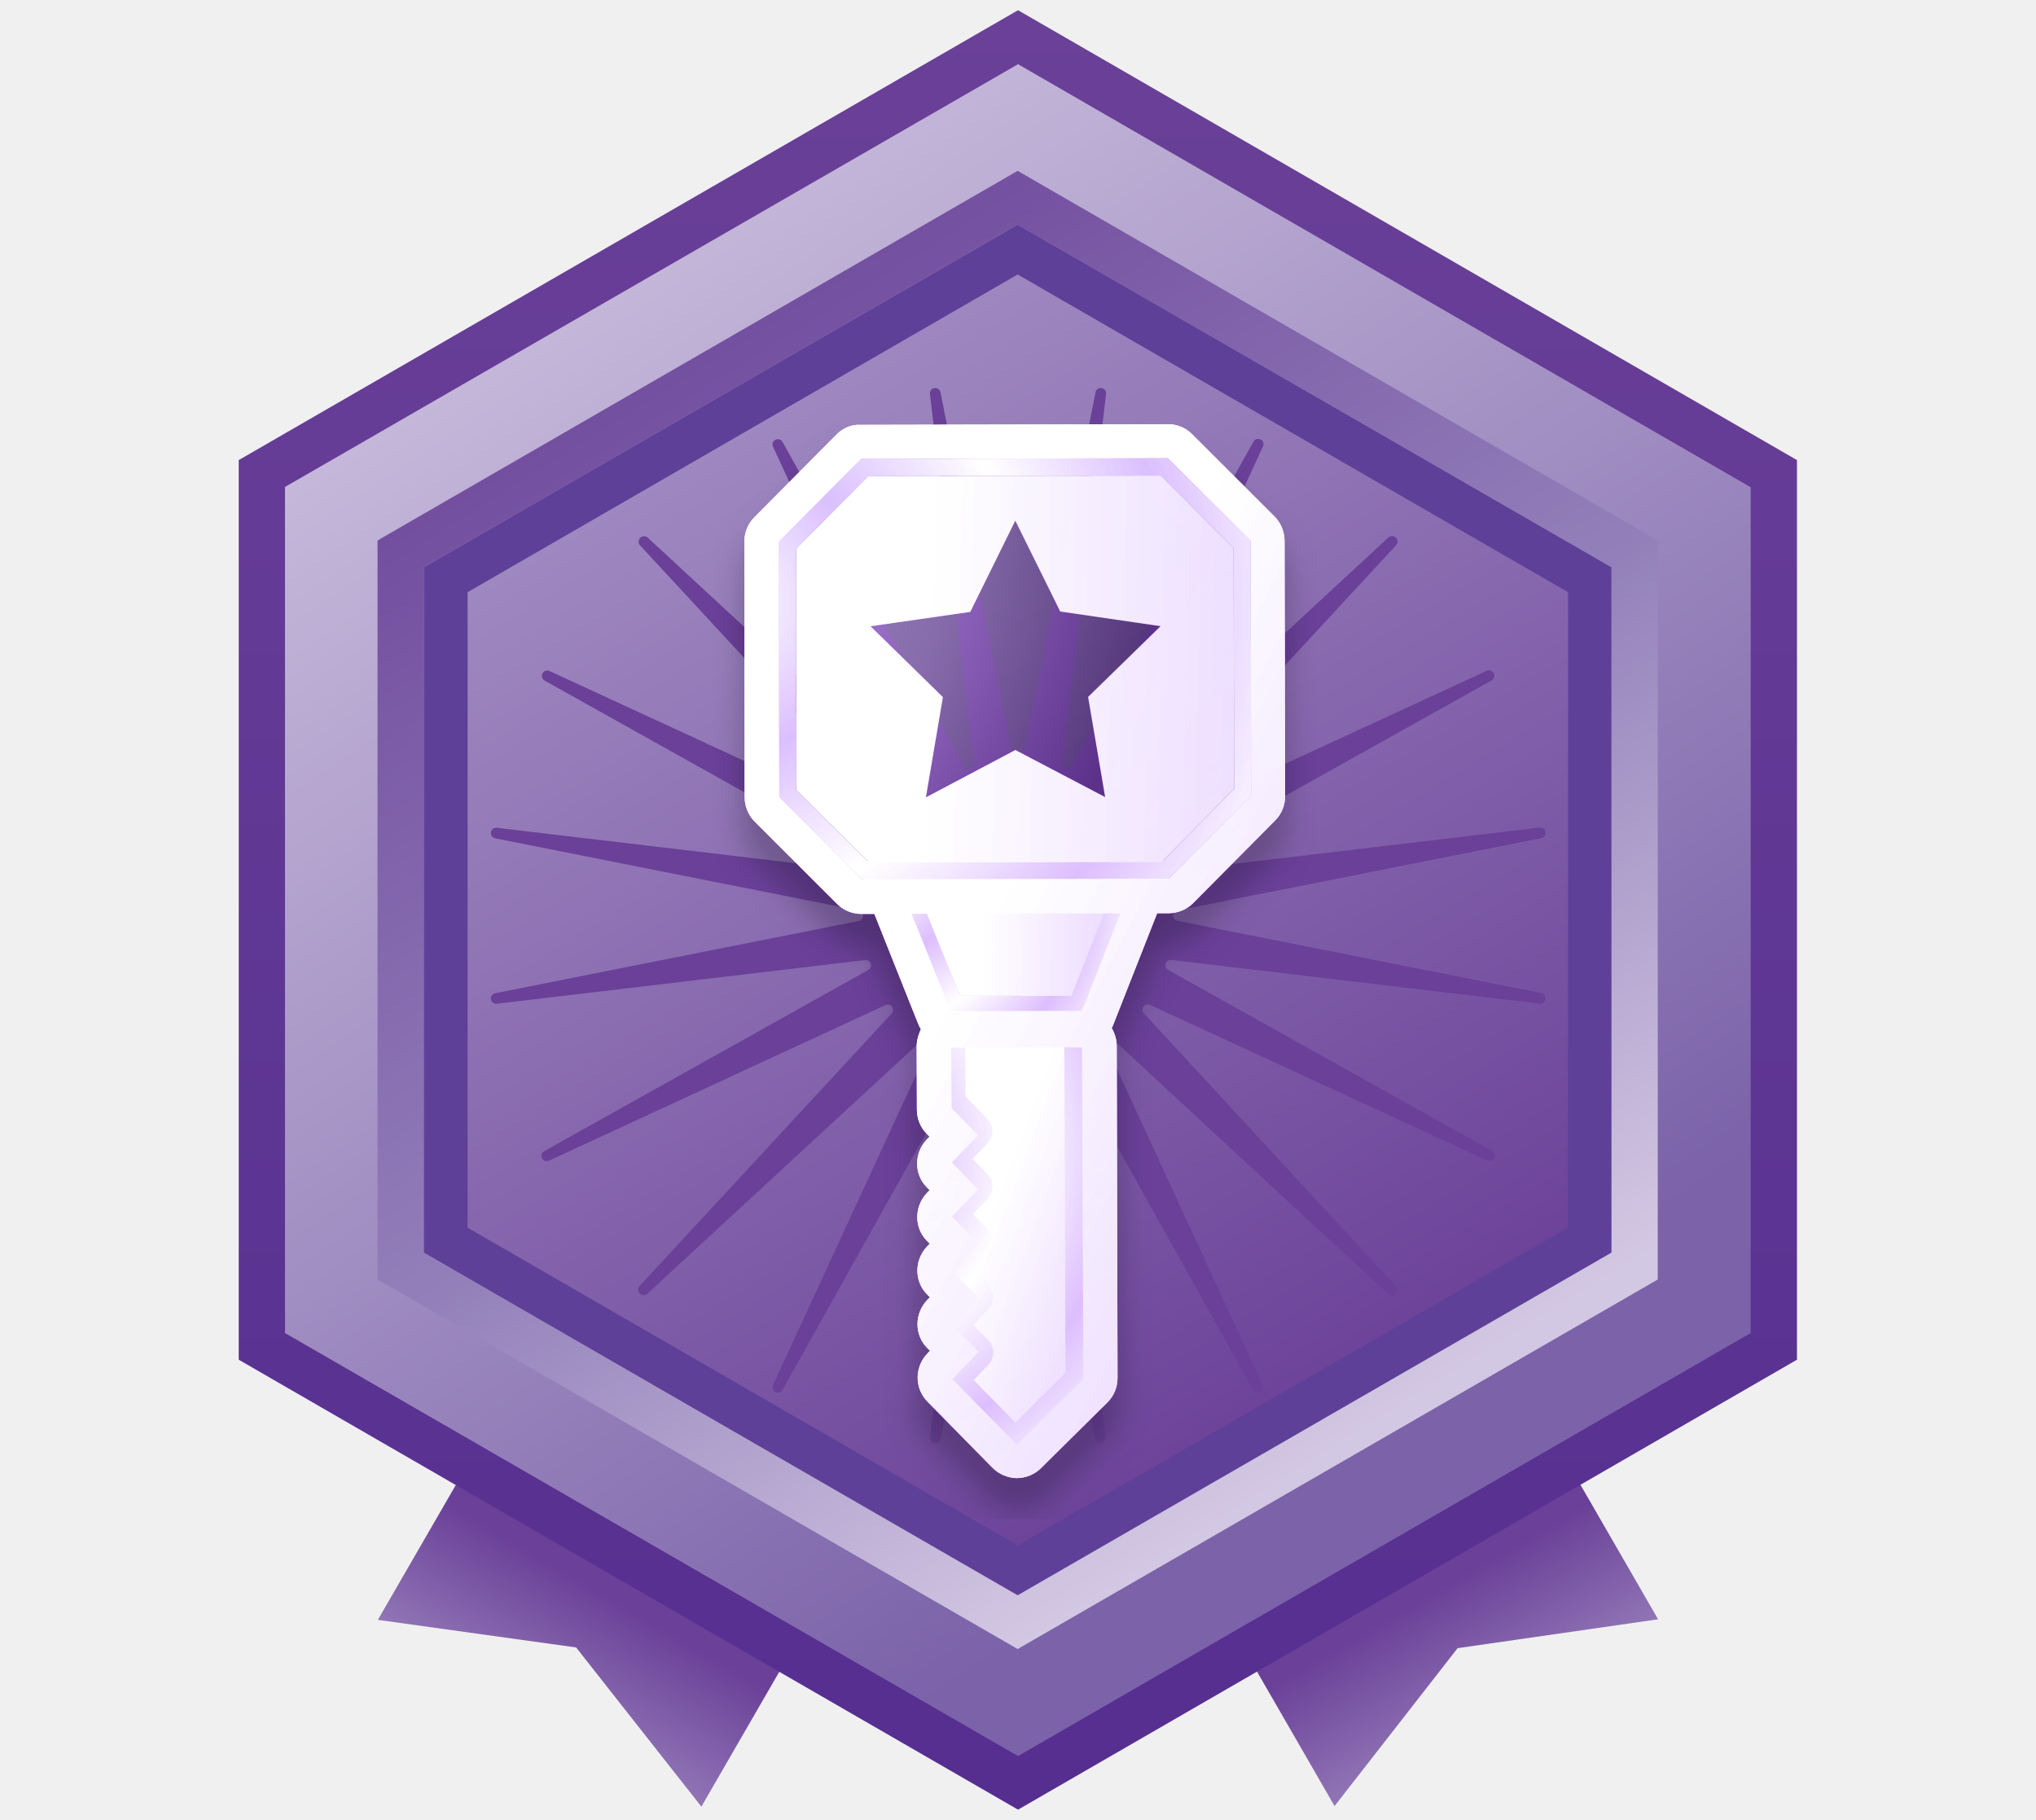
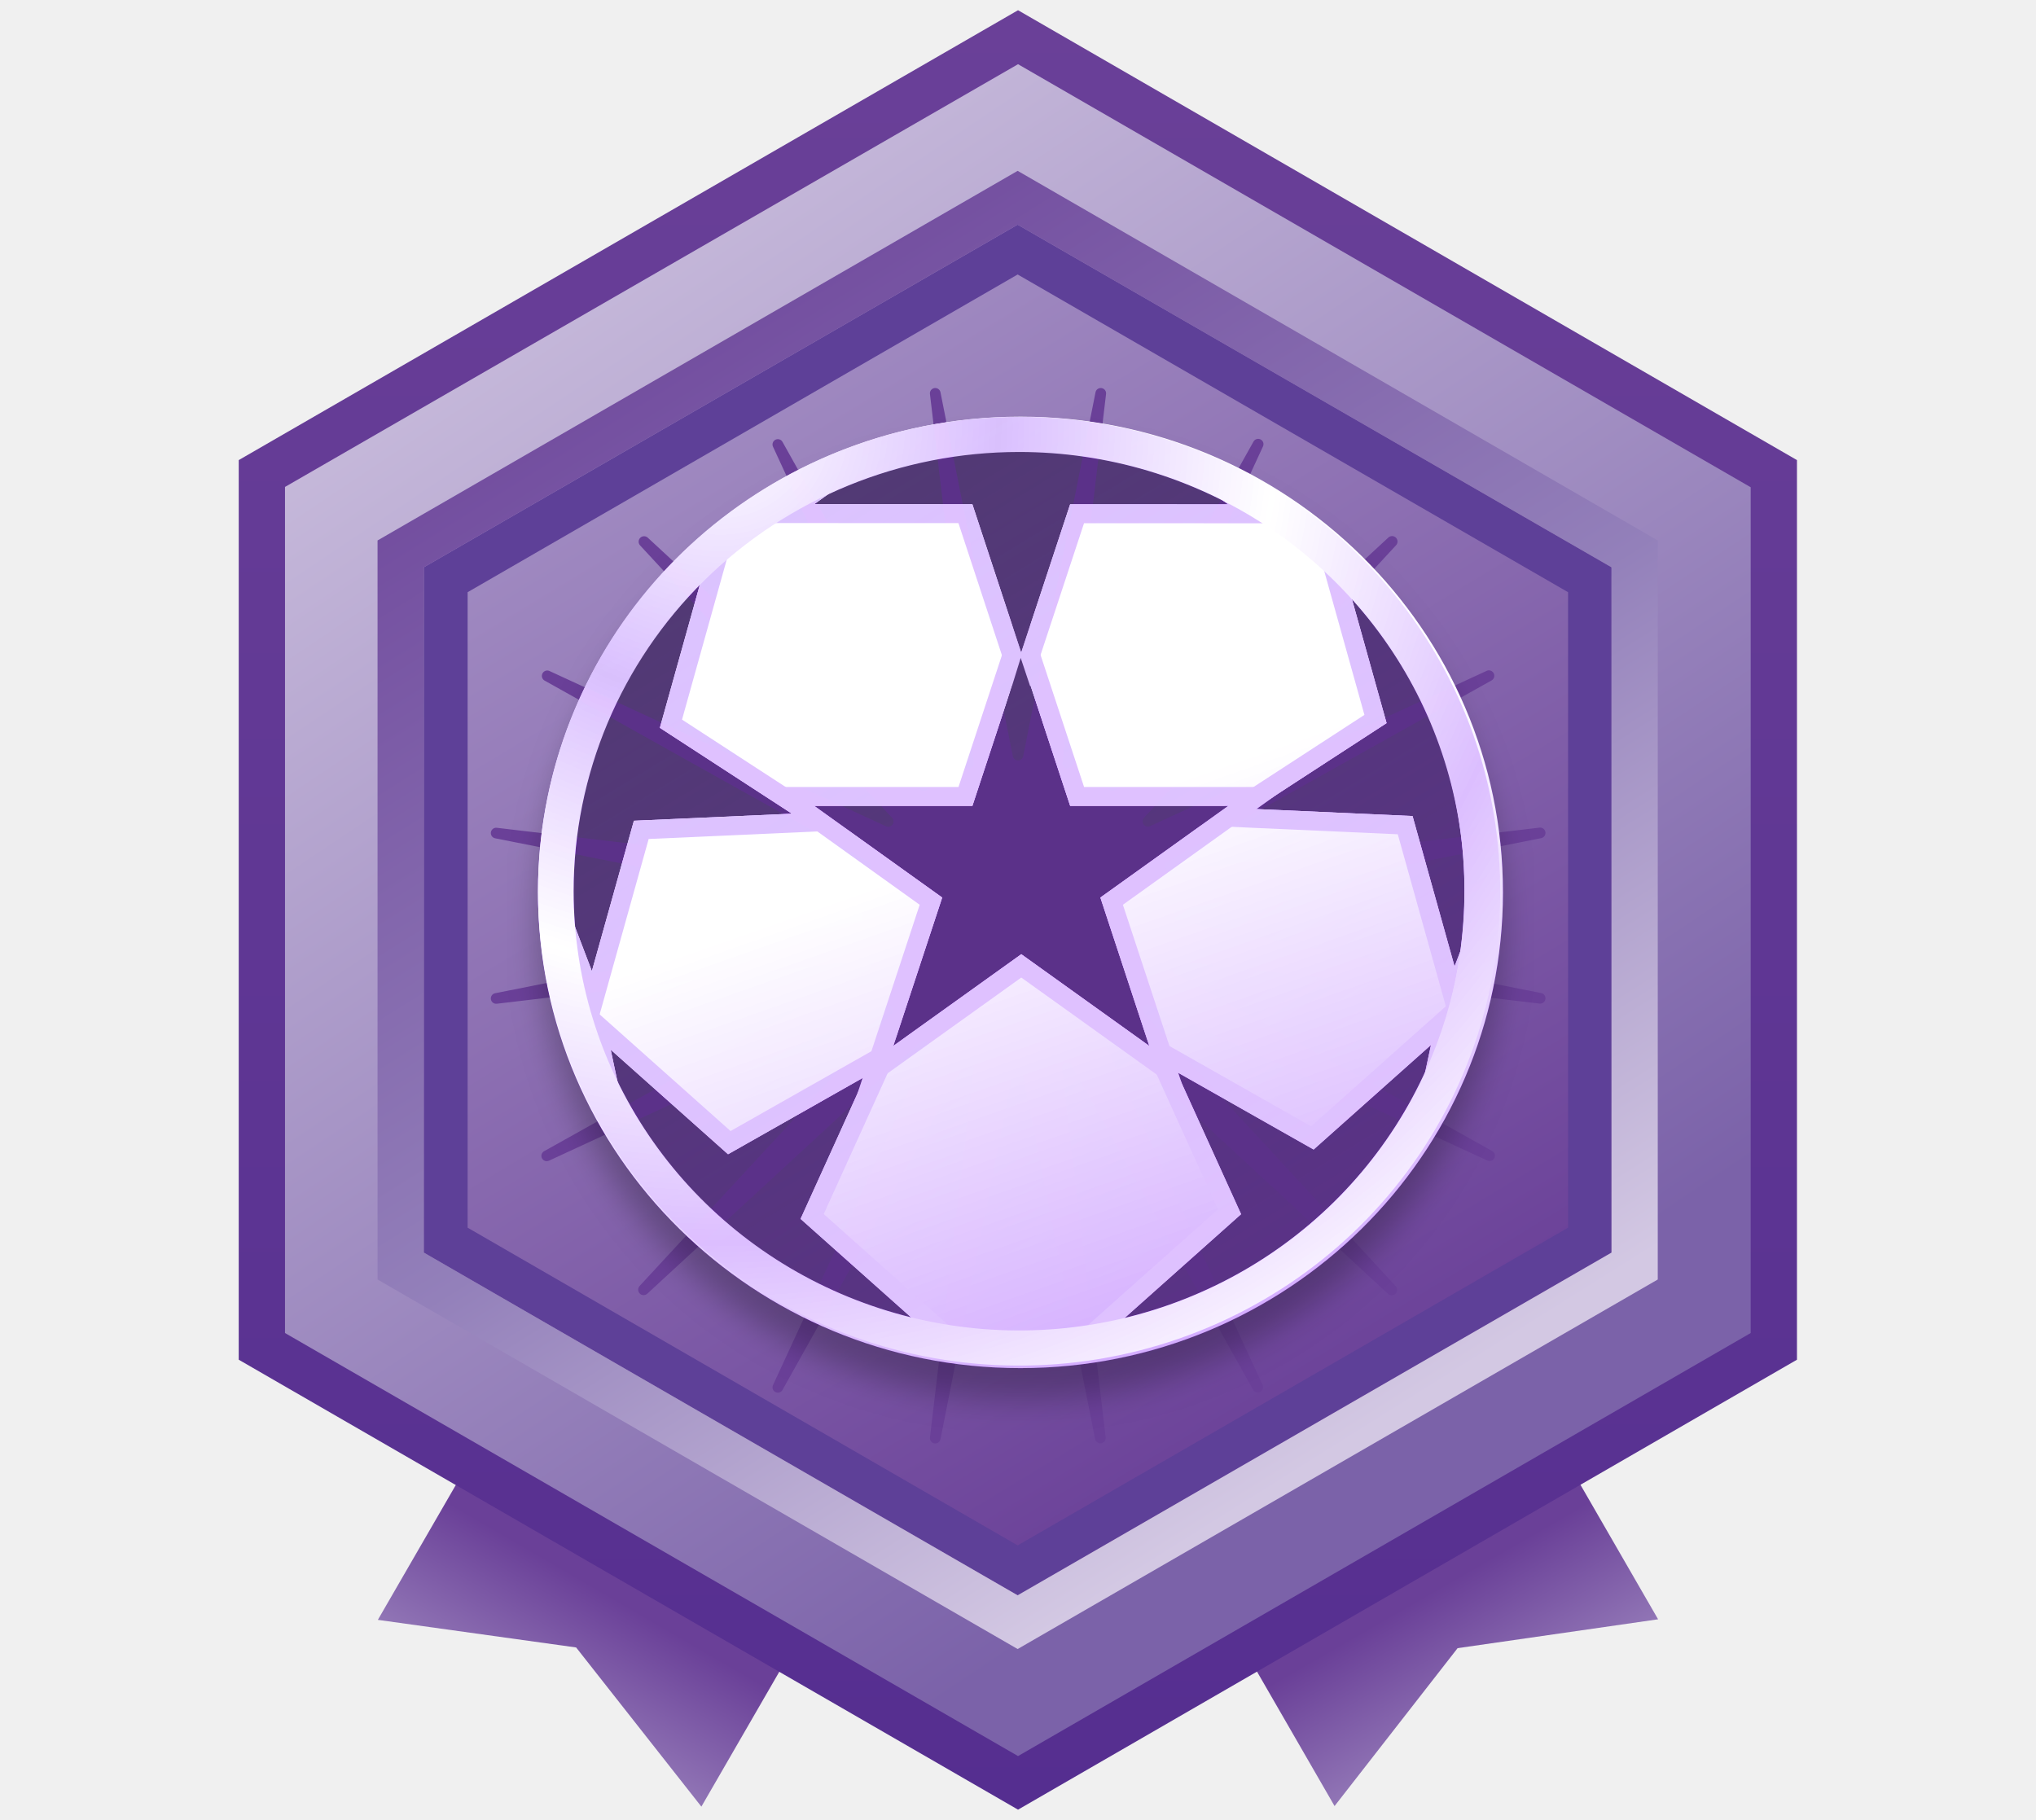
<svg xmlns="http://www.w3.org/2000/svg" width="264" height="236" viewBox="0 0 264 236" fill="none">
  <g clip-path="url(#clip0)">
    <path d="M59.225 192.362L48.995 210.062L74.705 213.642L90.945 234.282L101.175 216.572L59.225 192.362Z" fill="url(#paint0_linear)" />
    <path d="M162.833 216.498L173.047 234.208L189.002 213.732L214.997 209.988L204.775 192.274L162.833 216.498Z" fill="url(#paint1_linear)" />
    <path d="M45.785 68.225V167.785L132.005 217.555L218.215 167.785V68.225L132.005 18.445L45.785 68.225Z" fill="url(#paint2_linear)" />
-     <path d="M132.675 98.065L142.045 50.905C142.073 50.723 142.172 50.56 142.32 50.451C142.468 50.343 142.653 50.297 142.835 50.325C143.017 50.353 143.18 50.452 143.289 50.6C143.397 50.748 143.443 50.933 143.415 51.115L137.745 98.865C137.73 99.023 137.77 99.182 137.858 99.315C137.945 99.448 138.075 99.547 138.227 99.596C138.378 99.644 138.542 99.64 138.69 99.584C138.839 99.528 138.964 99.422 139.045 99.285L162.525 57.285C162.566 57.204 162.623 57.132 162.692 57.074C162.761 57.015 162.841 56.97 162.928 56.942C163.014 56.915 163.105 56.904 163.196 56.911C163.286 56.919 163.374 56.944 163.455 56.985C163.536 57.026 163.608 57.083 163.666 57.152C163.725 57.221 163.77 57.301 163.798 57.388C163.825 57.474 163.836 57.565 163.829 57.656C163.821 57.746 163.796 57.834 163.755 57.915L143.615 101.575C143.543 101.721 143.525 101.888 143.564 102.046C143.602 102.204 143.696 102.343 143.828 102.439C143.959 102.534 144.121 102.581 144.283 102.569C144.445 102.557 144.598 102.489 144.715 102.375L180.005 69.725C180.138 69.592 180.317 69.518 180.505 69.518C180.692 69.518 180.872 69.592 181.005 69.725C181.138 69.858 181.212 70.037 181.212 70.225C181.212 70.413 181.138 70.592 181.005 70.725L148.355 106.025C148.241 106.142 148.173 106.295 148.161 106.457C148.149 106.619 148.195 106.781 148.291 106.912C148.387 107.044 148.526 107.137 148.684 107.176C148.842 107.215 149.009 107.197 149.155 107.125L192.815 86.975C192.976 86.915 193.153 86.917 193.313 86.979C193.474 87.042 193.605 87.161 193.683 87.314C193.761 87.467 193.779 87.644 193.736 87.81C193.692 87.976 193.588 88.12 193.445 88.215L151.445 111.695C151.303 111.772 151.193 111.896 151.134 112.046C151.074 112.196 151.069 112.361 151.119 112.515C151.169 112.668 151.271 112.799 151.407 112.884C151.543 112.97 151.705 113.006 151.865 112.985L199.635 107.325C199.81 107.307 199.985 107.357 200.125 107.464C200.265 107.571 200.358 107.727 200.387 107.901C200.415 108.075 200.375 108.253 200.276 108.399C200.178 108.544 200.027 108.647 199.855 108.685L152.695 118.055C152.535 118.083 152.389 118.166 152.284 118.29C152.179 118.415 152.122 118.572 152.122 118.735C152.122 118.898 152.179 119.055 152.284 119.18C152.389 119.304 152.535 119.387 152.695 119.415L199.855 128.785C200.027 128.823 200.178 128.926 200.276 129.071C200.375 129.217 200.415 129.395 200.387 129.569C200.358 129.743 200.265 129.899 200.125 130.006C199.985 130.113 199.81 130.163 199.635 130.145L151.885 124.485C151.725 124.464 151.563 124.5 151.427 124.586C151.291 124.671 151.189 124.802 151.139 124.956C151.089 125.109 151.094 125.274 151.154 125.424C151.213 125.574 151.323 125.698 151.465 125.775L193.465 149.255C193.628 149.339 193.751 149.483 193.808 149.658C193.864 149.832 193.848 150.022 193.765 150.185C193.681 150.348 193.536 150.471 193.362 150.528C193.188 150.584 192.998 150.569 192.835 150.485L149.135 130.325C148.989 130.253 148.822 130.235 148.664 130.274C148.506 130.313 148.367 130.406 148.271 130.538C148.175 130.669 148.129 130.831 148.141 130.993C148.153 131.155 148.221 131.308 148.335 131.425L180.955 166.765C181.088 166.898 181.162 167.077 181.162 167.265C181.162 167.453 181.088 167.632 180.955 167.765C180.822 167.898 180.642 167.972 180.455 167.972C180.267 167.972 180.088 167.898 179.955 167.765L144.665 135.115C144.548 135.001 144.395 134.933 144.233 134.921C144.071 134.909 143.909 134.956 143.778 135.051C143.646 135.147 143.552 135.286 143.514 135.444C143.475 135.602 143.493 135.769 143.565 135.915L163.705 179.575C163.788 179.738 163.804 179.928 163.748 180.102C163.691 180.277 163.568 180.421 163.405 180.505C163.242 180.589 163.052 180.604 162.878 180.548C162.703 180.491 162.558 180.368 162.475 180.205L138.995 138.205C138.914 138.068 138.789 137.963 138.64 137.906C138.492 137.85 138.328 137.846 138.177 137.894C138.025 137.943 137.895 138.042 137.808 138.175C137.72 138.308 137.68 138.467 137.695 138.625L143.365 186.365C143.379 186.455 143.376 186.547 143.355 186.636C143.334 186.724 143.295 186.808 143.242 186.882C143.189 186.955 143.121 187.018 143.044 187.066C142.966 187.114 142.88 187.146 142.79 187.16C142.7 187.174 142.608 187.171 142.519 187.15C142.431 187.129 142.347 187.091 142.273 187.037C142.2 186.984 142.137 186.916 142.089 186.839C142.041 186.761 142.009 186.675 141.995 186.585L132.625 139.425C132.592 139.27 132.507 139.132 132.384 139.032C132.261 138.932 132.108 138.878 131.95 138.878C131.792 138.878 131.638 138.932 131.516 139.032C131.393 139.132 131.308 139.27 131.275 139.425L121.955 186.605C121.926 186.787 121.826 186.949 121.677 187.057C121.527 187.165 121.342 187.209 121.16 187.18C120.978 187.151 120.816 187.051 120.708 186.902C120.6 186.753 120.556 186.567 120.585 186.385L126.255 138.645C126.27 138.487 126.23 138.328 126.142 138.195C126.055 138.062 125.924 137.963 125.773 137.914C125.622 137.866 125.458 137.87 125.31 137.926C125.161 137.983 125.036 138.088 124.955 138.225L101.475 180.225C101.391 180.388 101.246 180.511 101.072 180.568C100.898 180.624 100.708 180.609 100.545 180.525C100.382 180.441 100.259 180.297 100.202 180.122C100.146 179.948 100.161 179.758 100.245 179.595L120.385 135.935C120.457 135.789 120.475 135.622 120.436 135.464C120.397 135.306 120.304 135.167 120.172 135.071C120.041 134.976 119.879 134.929 119.717 134.941C119.555 134.953 119.402 135.021 119.285 135.135L83.955 167.745C83.822 167.878 83.642 167.952 83.455 167.952C83.267 167.952 83.088 167.878 82.955 167.745C82.822 167.612 82.748 167.433 82.748 167.245C82.748 167.057 82.822 166.878 82.955 166.745L115.605 131.445C115.718 131.328 115.787 131.175 115.799 131.013C115.81 130.851 115.764 130.689 115.669 130.558C115.573 130.426 115.434 130.333 115.276 130.294C115.118 130.255 114.951 130.273 114.805 130.345L71.205 150.505C71.042 150.589 70.852 150.604 70.678 150.548C70.503 150.491 70.359 150.368 70.275 150.205C70.191 150.042 70.176 149.852 70.232 149.678C70.289 149.503 70.412 149.359 70.575 149.275L112.575 125.795C112.716 125.718 112.826 125.594 112.886 125.444C112.945 125.294 112.951 125.129 112.901 124.976C112.851 124.822 112.749 124.691 112.613 124.606C112.477 124.52 112.315 124.484 112.155 124.505L64.405 130.165C64.23 130.183 64.054 130.133 63.915 130.026C63.775 129.919 63.681 129.763 63.653 129.589C63.625 129.415 63.664 129.237 63.763 129.091C63.862 128.946 64.013 128.843 64.185 128.805L111.345 119.435C111.505 119.407 111.651 119.324 111.756 119.2C111.86 119.075 111.918 118.918 111.918 118.755C111.918 118.592 111.86 118.435 111.756 118.31C111.651 118.186 111.505 118.103 111.345 118.075L64.185 108.705C64.013 108.667 63.862 108.564 63.763 108.419C63.664 108.273 63.625 108.095 63.653 107.921C63.681 107.747 63.775 107.591 63.915 107.484C64.054 107.377 64.23 107.327 64.405 107.345L112.155 113.005C112.315 113.026 112.477 112.99 112.613 112.904C112.749 112.819 112.851 112.688 112.901 112.535C112.951 112.381 112.945 112.216 112.886 112.066C112.826 111.916 112.716 111.792 112.575 111.715L70.575 88.235C70.432 88.14 70.328 87.996 70.284 87.83C70.24 87.664 70.259 87.487 70.337 87.334C70.415 87.181 70.546 87.062 70.706 86.999C70.866 86.937 71.044 86.935 71.205 86.995L114.865 107.145C115.011 107.217 115.178 107.235 115.336 107.196C115.494 107.157 115.633 107.064 115.729 106.932C115.824 106.801 115.87 106.639 115.859 106.477C115.847 106.315 115.778 106.162 115.665 106.045L83.015 70.745C82.882 70.612 82.808 70.433 82.808 70.245C82.808 70.058 82.882 69.878 83.015 69.745C83.147 69.612 83.327 69.538 83.515 69.538C83.703 69.538 83.882 69.612 84.015 69.745L119.305 102.395C119.422 102.509 119.575 102.577 119.737 102.589C119.899 102.601 120.061 102.554 120.192 102.459C120.324 102.363 120.417 102.224 120.456 102.066C120.495 101.908 120.477 101.741 120.405 101.595L100.245 57.955C100.161 57.792 100.146 57.602 100.202 57.428C100.259 57.254 100.382 57.109 100.545 57.025C100.708 56.941 100.898 56.926 101.072 56.982C101.246 57.039 101.391 57.162 101.475 57.325L124.955 99.325C125.036 99.462 125.161 99.567 125.31 99.624C125.458 99.68 125.622 99.684 125.773 99.636C125.924 99.587 126.055 99.488 126.142 99.355C126.23 99.222 126.27 99.063 126.255 98.905L120.585 51.115C120.571 51.025 120.575 50.933 120.597 50.845C120.619 50.757 120.657 50.673 120.711 50.6C120.765 50.526 120.833 50.465 120.911 50.417C120.989 50.37 121.075 50.339 121.165 50.325C121.255 50.311 121.347 50.315 121.435 50.337C121.523 50.359 121.607 50.398 121.68 50.451C121.753 50.505 121.815 50.573 121.863 50.651C121.91 50.729 121.941 50.815 121.955 50.905L131.325 98.065C131.358 98.22 131.443 98.359 131.566 98.458C131.688 98.558 131.842 98.612 132 98.612C132.158 98.612 132.311 98.558 132.434 98.458C132.557 98.359 132.642 98.22 132.675 98.065Z" fill="#6A4098" />
+     <path d="M132.675 98.065L142.045 50.905C142.073 50.723 142.172 50.56 142.32 50.451C142.468 50.343 142.653 50.297 142.835 50.325C143.017 50.353 143.18 50.452 143.289 50.6C143.397 50.748 143.443 50.933 143.415 51.115L137.745 98.865C137.73 99.023 137.77 99.182 137.858 99.315C137.945 99.448 138.075 99.546 138.227 99.595C138.378 99.644 138.542 99.64 138.69 99.584C138.839 99.527 138.964 99.422 139.045 99.285L162.525 57.285C162.566 57.204 162.623 57.132 162.692 57.074C162.761 57.015 162.841 56.97 162.928 56.942C163.014 56.914 163.105 56.904 163.196 56.911C163.286 56.919 163.374 56.944 163.455 56.985C163.536 57.026 163.608 57.083 163.666 57.152C163.725 57.221 163.77 57.301 163.798 57.388C163.825 57.474 163.836 57.565 163.829 57.656C163.821 57.746 163.796 57.834 163.755 57.915L143.615 101.575C143.543 101.721 143.525 101.888 143.564 102.046C143.602 102.204 143.696 102.343 143.828 102.439C143.959 102.534 144.121 102.58 144.283 102.569C144.445 102.557 144.598 102.488 144.715 102.375L180.005 69.725C180.138 69.592 180.317 69.518 180.505 69.518C180.692 69.518 180.872 69.592 181.005 69.725C181.138 69.858 181.212 70.037 181.212 70.225C181.212 70.412 181.138 70.592 181.005 70.725L148.355 106.025C148.241 106.142 148.173 106.295 148.161 106.457C148.149 106.619 148.195 106.781 148.291 106.912C148.387 107.044 148.526 107.137 148.684 107.176C148.842 107.215 149.009 107.197 149.155 107.125L192.815 86.975C192.976 86.915 193.153 86.916 193.313 86.979C193.474 87.042 193.605 87.161 193.683 87.314C193.761 87.467 193.779 87.644 193.736 87.81C193.692 87.976 193.588 88.12 193.445 88.215L151.445 111.695C151.303 111.772 151.193 111.896 151.134 112.046C151.074 112.195 151.069 112.361 151.119 112.514C151.169 112.668 151.271 112.798 151.407 112.884C151.543 112.97 151.705 113.006 151.865 112.985L199.635 107.325C199.81 107.307 199.985 107.357 200.125 107.464C200.265 107.571 200.358 107.727 200.387 107.901C200.415 108.075 200.375 108.253 200.276 108.399C200.178 108.544 200.027 108.647 199.855 108.685L152.695 118.055C152.535 118.083 152.389 118.166 152.284 118.29C152.179 118.415 152.122 118.572 152.122 118.735C152.122 118.898 152.179 119.055 152.284 119.179C152.389 119.304 152.535 119.387 152.695 119.415L199.855 128.785C200.027 128.823 200.178 128.925 200.276 129.071C200.375 129.217 200.415 129.395 200.387 129.569C200.358 129.743 200.265 129.899 200.125 130.006C199.985 130.113 199.81 130.163 199.635 130.145L151.885 124.485C151.725 124.464 151.563 124.499 151.427 124.585C151.291 124.671 151.189 124.802 151.139 124.955C151.089 125.109 151.094 125.274 151.154 125.424C151.213 125.574 151.323 125.698 151.465 125.775L193.465 149.255C193.628 149.338 193.751 149.483 193.808 149.658C193.864 149.832 193.848 150.022 193.765 150.185C193.681 150.348 193.536 150.471 193.362 150.528C193.188 150.584 192.998 150.568 192.835 150.485L149.135 130.325C148.989 130.253 148.822 130.235 148.664 130.274C148.506 130.312 148.367 130.406 148.271 130.538C148.175 130.669 148.129 130.831 148.141 130.993C148.153 131.155 148.221 131.308 148.335 131.425L180.955 166.765C181.088 166.898 181.162 167.077 181.162 167.265C181.162 167.452 181.088 167.632 180.955 167.765C180.822 167.898 180.642 167.972 180.455 167.972C180.267 167.972 180.088 167.898 179.955 167.765L144.665 135.115C144.548 135.001 144.395 134.933 144.233 134.921C144.071 134.909 143.909 134.955 143.778 135.051C143.646 135.147 143.552 135.286 143.514 135.444C143.475 135.602 143.493 135.769 143.565 135.915L163.705 179.575C163.788 179.738 163.804 179.928 163.748 180.102C163.691 180.276 163.568 180.421 163.405 180.505C163.242 180.588 163.052 180.604 162.878 180.548C162.703 180.491 162.558 180.368 162.475 180.205L138.995 138.205C138.914 138.068 138.789 137.962 138.64 137.906C138.492 137.85 138.328 137.845 138.177 137.894C138.025 137.943 137.895 138.042 137.808 138.175C137.72 138.308 137.68 138.467 137.695 138.625L143.365 186.365C143.379 186.455 143.376 186.547 143.355 186.635C143.334 186.724 143.295 186.808 143.242 186.881C143.189 186.955 143.121 187.018 143.044 187.066C142.966 187.113 142.88 187.145 142.79 187.16C142.7 187.174 142.608 187.171 142.519 187.15C142.431 187.129 142.347 187.09 142.273 187.037C142.2 186.984 142.137 186.916 142.089 186.839C142.041 186.761 142.009 186.675 141.995 186.585L132.625 139.425C132.592 139.27 132.507 139.131 132.384 139.032C132.261 138.932 132.108 138.878 131.95 138.878C131.792 138.878 131.638 138.932 131.516 139.032C131.393 139.131 131.308 139.27 131.275 139.425L121.955 186.605C121.926 186.787 121.826 186.949 121.677 187.057C121.527 187.165 121.342 187.209 121.16 187.18C120.978 187.151 120.816 187.051 120.708 186.901C120.6 186.752 120.556 186.567 120.585 186.385L126.255 138.645C126.27 138.487 126.23 138.328 126.142 138.195C126.055 138.062 125.924 137.963 125.773 137.914C125.622 137.865 125.458 137.87 125.31 137.926C125.161 137.982 125.036 138.088 124.955 138.225L101.475 180.225C101.391 180.388 101.246 180.511 101.072 180.568C100.898 180.624 100.708 180.608 100.545 180.525C100.382 180.441 100.259 180.296 100.202 180.122C100.146 179.948 100.161 179.758 100.245 179.595L120.385 135.935C120.457 135.789 120.475 135.622 120.436 135.464C120.397 135.306 120.304 135.167 120.172 135.071C120.041 134.975 119.879 134.929 119.717 134.941C119.555 134.953 119.402 135.021 119.285 135.135L83.955 167.745C83.822 167.878 83.642 167.952 83.455 167.952C83.267 167.952 83.088 167.878 82.955 167.745C82.822 167.612 82.748 167.432 82.748 167.245C82.748 167.057 82.822 166.878 82.955 166.745L115.605 131.445C115.718 131.328 115.787 131.175 115.799 131.013C115.81 130.851 115.764 130.689 115.669 130.558C115.573 130.426 115.434 130.332 115.276 130.294C115.118 130.255 114.951 130.273 114.805 130.345L71.205 150.505C71.042 150.588 70.852 150.604 70.678 150.548C70.503 150.491 70.359 150.368 70.275 150.205C70.191 150.042 70.176 149.852 70.232 149.678C70.289 149.503 70.412 149.358 70.575 149.275L112.575 125.795C112.716 125.718 112.826 125.594 112.886 125.444C112.945 125.294 112.951 125.129 112.901 124.975C112.851 124.822 112.749 124.691 112.613 124.605C112.477 124.519 112.315 124.484 112.155 124.505L64.405 130.165C64.23 130.183 64.054 130.133 63.915 130.026C63.775 129.919 63.681 129.763 63.653 129.589C63.625 129.415 63.664 129.237 63.763 129.091C63.862 128.945 64.013 128.843 64.185 128.805L111.345 119.435C111.505 119.407 111.651 119.324 111.756 119.2C111.86 119.075 111.918 118.918 111.918 118.755C111.918 118.592 111.86 118.435 111.756 118.31C111.651 118.186 111.505 118.103 111.345 118.075L64.185 108.705C64.013 108.667 63.862 108.564 63.763 108.419C63.664 108.273 63.625 108.095 63.653 107.921C63.681 107.747 63.775 107.591 63.915 107.484C64.054 107.377 64.23 107.327 64.405 107.345L112.155 113.005C112.315 113.026 112.477 112.99 112.613 112.904C112.749 112.818 112.851 112.688 112.901 112.534C112.951 112.381 112.945 112.215 112.886 112.066C112.826 111.916 112.716 111.792 112.575 111.715L70.575 88.235C70.432 88.14 70.328 87.996 70.284 87.83C70.24 87.664 70.259 87.487 70.337 87.334C70.415 87.181 70.546 87.062 70.706 86.999C70.866 86.936 71.044 86.935 71.205 86.995L114.865 107.145C115.011 107.217 115.178 107.235 115.336 107.196C115.494 107.157 115.633 107.064 115.729 106.932C115.824 106.8 115.87 106.639 115.859 106.477C115.847 106.315 115.778 106.162 115.665 106.045L83.015 70.745C82.882 70.612 82.808 70.432 82.808 70.245C82.808 70.057 82.882 69.877 83.015 69.745C83.147 69.612 83.327 69.538 83.515 69.538C83.703 69.538 83.882 69.612 84.015 69.745L119.305 102.395C119.422 102.508 119.575 102.577 119.737 102.589C119.899 102.6 120.061 102.554 120.192 102.459C120.324 102.363 120.417 102.224 120.456 102.066C120.495 101.908 120.477 101.741 120.405 101.595L100.245 57.955C100.161 57.792 100.146 57.602 100.202 57.428C100.259 57.253 100.382 57.108 100.545 57.025C100.708 56.941 100.898 56.926 101.072 56.982C101.246 57.038 101.391 57.162 101.475 57.325L124.955 99.325C125.036 99.462 125.161 99.567 125.31 99.624C125.458 99.68 125.622 99.684 125.773 99.635C125.924 99.587 126.055 99.487 126.142 99.355C126.23 99.222 126.27 99.063 126.255 98.905L120.585 51.115C120.571 51.025 120.575 50.933 120.597 50.845C120.619 50.756 120.657 50.673 120.711 50.6C120.765 50.526 120.833 50.464 120.911 50.417C120.989 50.37 121.075 50.339 121.165 50.325C121.255 50.311 121.347 50.315 121.435 50.337C121.523 50.358 121.607 50.397 121.68 50.451C121.753 50.505 121.815 50.573 121.863 50.651C121.91 50.729 121.941 50.815 121.955 50.905L131.325 98.065C131.358 98.22 131.443 98.358 131.566 98.458C131.688 98.558 131.842 98.612 132 98.612C132.158 98.612 132.311 98.558 132.434 98.458C132.557 98.358 132.642 98.22 132.675 98.065Z" fill="#6A4098" />
    <path d="M132.005 234.675L30.955 176.325V59.665L132.005 1.325L233.005 59.665V176.325L132.005 234.675ZM47.125 167.005L132.005 216.005L216.875 167.005V69.005L132.005 20.005L47.125 69.005V167.005Z" fill="url(#paint3_linear)" />
    <path d="M132.005 227.725L36.955 172.865V63.145L132.005 8.325L227.005 63.185V172.865L132.005 227.725ZM52.185 164.085L132.005 210.165L211.815 164.085V71.925L132.005 25.845L52.185 71.925V164.085Z" fill="url(#paint4_linear)" />
    <path d="M131.955 206.875L54.955 162.435V73.565L131.955 29.135L208.955 73.565V162.435L131.955 206.875ZM60.635 159.205L131.955 200.405L203.325 159.205V76.795L131.955 35.595L60.635 76.795V159.205Z" fill="#5E4098" />
    <path d="M131.955 213.845L48.955 165.925V70.085L131.955 22.155L214.955 70.085V165.925L131.955 213.845ZM54.955 162.435L131.955 206.875L208.955 162.435V73.565L131.955 29.135L54.955 73.565V162.435Z" fill="url(#paint5_linear)" />
  </g>
-   <g style="mix-blend-mode:luminosity" clip-path="url(#clip1)">
+   <g style="mix-blend-mode:luminosity">
    <g filter="url(#filter0_d)">
-       <path d="M123.335 135.867L140.369 135.829L140.475 178.83L131.86 187.352L123.479 178.829L126.894 175.311L123.464 171.808L126.878 168.29L123.448 164.787L126.863 161.269L123.432 157.767L126.847 154.249L123.417 150.746L126.832 147.228L123.401 143.725L123.335 135.867ZM120.138 132.083C119.323 133.496 118.82 134.628 118.862 135.837L118.89 143.891C118.893 145.061 119.323 146.191 120.181 147.047L120.532 147.398L120.182 147.75C118.514 149.508 118.481 152.278 120.196 153.99L120.547 154.34L120.198 154.692C118.529 156.451 118.496 159.221 120.211 160.933L120.562 161.283L120.213 161.635C118.545 163.394 118.512 166.163 120.227 167.876L120.578 168.226L120.228 168.578C118.56 170.337 118.527 173.106 120.242 174.819L120.593 175.169L120.244 175.521C118.575 177.28 118.543 180.049 120.297 181.8L128.677 190.324C129.535 191.18 130.625 191.646 131.83 191.682C132.997 191.679 134.163 191.209 134.978 190.388L143.593 181.866C143.593 181.866 143.593 181.866 143.632 181.827C144.485 180.967 144.911 179.835 144.908 178.664L144.802 135.663C144.797 133.167 142.809 131.182 140.32 131.187L123.325 131.342C122.08 131.345 120.953 131.262 120.138 132.083Z" fill="url(#paint6_linear)" />
-       <path d="M116.374 114.058L147.021 113.99L140.291 131.089L123.257 131.127L119.854 122.592L116.374 114.058ZM113.217 110.905C113.023 111.101 112.829 111.296 112.674 111.531C111.86 112.742 111.669 114.341 112.255 115.705L119.06 132.774C119.764 134.489 121.4 135.577 123.228 135.612L140.262 135.574C141.507 135.572 142.595 135.101 143.448 134.241C143.875 133.811 144.224 133.303 144.417 132.718L151.147 115.619C151.688 114.214 151.529 112.654 150.71 111.446C149.89 110.239 148.488 109.462 147.01 109.465L116.364 109.533C115.158 109.575 114.032 110.085 113.217 110.905Z" fill="url(#paint7_linear)" />
-       <path d="M111.625 59.501L151.45 59.412L162.169 70.115L162.242 103.191L151.571 113.941L111.746 114.029L101.066 103.365L100.992 70.29L111.664 59.54L111.625 59.501ZM108.468 56.348L97.796 67.098C96.943 67.958 96.517 69.09 96.52 70.26L96.554 103.375C96.557 104.546 97.026 105.715 97.845 106.532L108.564 117.234C109.421 118.091 110.55 118.517 111.717 118.515L151.542 118.426C152.709 118.424 153.874 117.953 154.689 117.132L165.361 106.382C166.214 105.522 166.64 104.39 166.637 103.22L166.564 70.144C166.561 68.974 166.092 67.805 165.273 66.988L154.554 56.285C153.697 55.429 152.568 55.002 151.401 55.005L111.576 55.093C110.487 55.018 109.321 55.488 108.468 56.348Z" fill="url(#paint8_linear)" />
+       <ellipse cx="132.32" cy="115.724" rx="62.561" ry="61.692" fill="url(#paint6_linear)" />
    </g>
-     <path d="M122.242 135.209L141.284 135.209L141.285 180.908L136.718 185.293L132.541 188.801L127.186 184.27L122.242 180.908L122.242 135.209Z" fill="url(#paint9_linear)" />
-     <path d="M125.194 132.5L137.99 132.493L138.164 178.005L131.672 184.465L126.246 178.969L128.146 176.975C129.017 176.098 129.011 174.663 128.134 173.787L126.219 171.795L128.118 169.801C128.989 168.924 128.984 167.489 128.106 166.613L126.191 164.621L128.091 162.628C128.962 161.75 128.956 160.316 128.079 159.439L126.164 157.448L128.063 155.454C128.934 154.577 128.929 153.142 128.051 152.266L126.136 150.274L128.036 148.28C128.907 147.403 128.901 145.968 128.024 145.092L125.191 142.185L125.194 132.5ZM122.92 130.23L122.97 143.302L126.481 146.887L122.998 150.475L126.508 154.06L123.025 157.649L126.536 161.234L123.053 164.823L126.563 168.407L123.08 171.996L126.591 175.581L123.107 179.17L131.685 187.893L140.473 179.199L140.287 130.419L122.92 130.23Z" fill="url(#paint10_radial)" />
-     <path d="M116.02 113.939L119.501 122.671L122.982 131.403L140.411 131.365L143.854 122.617L147.296 113.87L116.02 113.939ZM119.368 116.247L143.959 116.192L141.743 121.784L138.854 129.094L124.529 129.125L121.608 121.829L119.368 116.247Z" fill="url(#paint11_radial)" />
-     <path d="M124.508 129.141L138.914 129.149L141.827 121.778L144.062 116.139L119.263 116.194L121.523 121.823L124.508 129.141Z" fill="url(#paint12_linear)" />
-     <path d="M123.335 135.867L140.369 135.829L140.475 178.83L131.86 187.352L123.479 178.829L126.894 175.311L123.464 171.808L126.878 168.29L123.448 164.787L126.863 161.269L123.432 157.767L126.847 154.249L123.417 150.746L126.832 147.228L123.401 143.725L123.335 135.867ZM120.138 132.083C119.323 133.496 118.82 134.628 118.862 135.837L118.89 143.891C118.893 145.061 119.323 146.191 120.181 147.047L120.532 147.398L120.182 147.75C118.514 149.508 118.481 152.278 120.196 153.99L120.547 154.34L120.198 154.692C118.529 156.451 118.496 159.221 120.211 160.933L120.562 161.283L120.213 161.635C118.545 163.394 118.512 166.163 120.227 167.876L120.578 168.226L120.228 168.578C118.56 170.337 118.527 173.106 120.242 174.819L120.593 175.169L120.244 175.521C118.575 177.28 118.543 180.049 120.297 181.8L128.677 190.324C129.535 191.18 130.625 191.646 131.83 191.682C132.997 191.679 134.163 191.209 134.978 190.388L143.593 181.866C143.593 181.866 143.593 181.866 143.632 181.827C144.485 180.967 144.911 179.835 144.908 178.664L144.802 135.663C144.797 133.167 142.809 131.182 140.32 131.187L123.325 131.342C122.08 131.345 120.953 131.262 120.138 132.083Z" fill="url(#paint13_linear)" />
-     <path d="M116.374 114.058L147.021 113.99L140.291 131.089L123.257 131.127L119.854 122.592L116.374 114.058ZM113.217 110.905C113.023 111.101 112.829 111.296 112.674 111.531C111.86 112.742 111.669 114.341 112.255 115.705L119.06 132.774C119.764 134.489 121.4 135.577 123.228 135.612L140.262 135.574C141.507 135.572 142.595 135.101 143.448 134.241C143.875 133.811 144.224 133.303 144.417 132.718L151.147 115.619C151.688 114.214 151.529 112.654 150.71 111.446C149.89 110.239 148.488 109.462 147.01 109.465L116.364 109.533C115.158 109.575 114.032 110.085 113.217 110.905Z" fill="url(#paint14_linear)" />
-     <path d="M111.625 59.501L151.45 59.412L162.169 70.115L162.242 103.191L151.571 113.941L111.746 114.029L101.066 103.365L100.992 70.29L111.664 59.54L111.625 59.501ZM108.468 56.348L97.796 67.098C96.943 67.958 96.517 69.09 96.52 70.26L96.554 103.375C96.557 104.546 97.026 105.715 97.845 106.532L108.564 117.234C109.421 118.091 110.55 118.517 111.717 118.515L151.542 118.426C152.709 118.424 153.874 117.953 154.689 117.132L165.361 106.382C166.214 105.522 166.64 104.39 166.637 103.22L166.564 70.144C166.561 68.974 166.092 67.805 165.273 66.988L154.554 56.285C153.697 55.429 152.568 55.002 151.401 55.005L111.576 55.093C110.487 55.018 109.321 55.488 108.468 56.348Z" fill="url(#paint15_linear)" />
-     <path d="M112.602 61.722L150.522 61.677L159.955 71.095L160.024 102.299L150.633 111.759L112.674 111.843L103.242 102.425L103.172 71.221L112.602 61.722ZM111.625 59.501L100.953 70.251L101.027 103.327L111.746 114.029L151.571 113.941L162.243 103.191L162.169 70.115L151.45 59.412L111.625 59.501Z" fill="url(#paint16_radial)" />
-     <path d="M103.211 71.182L103.242 102.424L112.674 111.843L150.633 111.759L160.024 102.299L159.955 71.095L150.522 61.677L112.602 61.722L103.211 71.182Z" fill="url(#paint17_linear)" />
-     <path d="M131.652 67.522L137.476 79.302L150.485 81.203L141.089 90.378L143.298 103.363L131.659 97.257L120.062 103.398L122.265 90.4L112.882 81.215L125.814 79.352L131.652 67.522Z" fill="url(#paint18_radial)" />
+     <mask id="mask0" mask-type="alpha" maskUnits="userSpaceOnUse" x="70" y="56" width="120" height="119">
+       <ellipse cx="130.363" cy="115.49" rx="59.524" ry="58.697" fill="#C4C4C4" />
+     </mask>
+     <g mask="url(#mask0)">
+       <path d="M185.55 135.507L181.323 155.3L199.106 165.38L178.711 167.533L174.484 187.326L166.106 168.863L145.71 171.015L160.928 157.452L152.549 138.99L170.332 149.07L185.55 135.507Z" fill="#45484C" />
+       <path fill-rule="evenodd" clip-rule="evenodd" d="M189.554 128.638L184.124 154.064L206.968 167.013L180.769 169.778L175.339 195.203L164.576 171.487L138.377 174.251L157.925 156.829L147.162 133.112L170.006 146.061L189.554 128.638ZM170.332 149.07L152.549 138.99L160.928 157.452L145.71 171.015L166.106 168.863L174.484 187.325L178.711 167.533L199.106 165.38L181.323 155.3L185.55 135.507L170.332 149.07Z" fill="#CFD1D3" />
+       <path d="M79.184 136.12L83.411 155.912L65.628 165.993L86.023 168.145L90.25 187.938L98.628 169.475L119.024 171.627L103.806 158.065L112.185 139.602L94.402 149.682L79.184 136.12Z" fill="#45484C" />
+       <path fill-rule="evenodd" clip-rule="evenodd" d="M75.18 129.251L80.61 154.676L57.766 167.625L83.966 170.39L89.395 195.815L100.158 172.099L126.357 174.864L106.809 157.441L117.572 133.724L94.728 146.673L75.18 129.251ZM94.402 149.682L112.185 139.602L103.806 158.065L119.024 171.627L98.628 169.475L90.25 187.938L86.023 168.145L65.628 165.992L83.411 155.912L79.184 136.119L94.402 149.682Z" fill="#CFD1D3" />
+       <path d="M174.343 74.271L190.375 86.888L207.498 75.753L200.283 94.687L216.314 107.305L195.823 106.389L188.608 125.323L183.159 105.823L162.669 104.907L179.792 93.771L174.343 74.271Z" fill="#45484C" />
+       <path fill-rule="evenodd" clip-rule="evenodd" d="M169.92 67.656L190.514 83.865L212.51 69.56L203.241 93.883L223.835 110.092L197.513 108.915L188.244 133.237L181.245 108.188L154.923 107.011L176.919 92.706L169.92 67.656ZM179.792 93.771L162.669 104.907L183.159 105.823L188.608 125.323L195.823 106.389L216.314 107.305L200.283 94.687L207.498 75.753L190.375 86.888L174.343 74.27L179.792 93.771Z" fill="#CFD1D3" />
+       <path d="M91.011 74.883L74.98 87.501L57.857 76.365L65.072 95.299L49.041 107.917L69.531 107.001L76.747 125.935L82.195 106.435L102.686 105.519L85.563 94.383L91.011 74.883Z" fill="#45484C" />
+       <path fill-rule="evenodd" clip-rule="evenodd" d="M95.435 68.269L74.841 84.477L52.845 70.172L62.114 94.495L41.52 110.704L67.842 109.527L77.111 133.849L84.11 108.8L110.432 107.623L88.436 93.318L95.435 68.269ZM85.563 94.383L102.686 105.519L82.195 106.435L76.747 125.935L69.531 107.001L49.041 107.917L65.072 95.299L57.857 76.365L74.98 87.501L91.011 74.883L85.563 94.383Z" fill="#CFD1D3" />
+       <path d="M132.426 85.268L138.765 104.505H159.276L142.682 116.394L149.02 135.631L132.426 123.741L115.832 135.631L122.17 116.394L105.576 104.505H126.088L132.426 85.268Z" fill="#45484C" />
+       <path fill-rule="evenodd" clip-rule="evenodd" d="M132.426 77.345L140.568 102.056H166.917L145.601 117.329L153.743 142.04L132.426 126.768L111.109 142.04L119.252 117.329L97.935 102.056H124.284L132.426 77.345ZM126.088 104.505H105.576L122.17 116.394L115.832 135.631L132.426 123.742L149.02 135.631L142.682 116.394L159.276 104.505H138.765L132.426 85.268L126.088 104.505Z" fill="#CFD1D3" />
+       <path d="M115.842 34.263L132.431 46.159L149.031 34.278L142.684 53.512L159.273 65.408L138.761 65.399L132.413 84.633L126.084 65.393L105.572 65.384L122.172 53.503L115.842 34.263Z" fill="#45484C" />
+       <path fill-rule="evenodd" clip-rule="evenodd" d="M111.123 27.851L132.433 43.133L153.756 27.87L145.603 52.578L166.912 67.86L140.563 67.848L132.41 92.556L124.279 67.841L97.93 67.829L119.254 52.566L111.123 27.851ZM122.172 53.503L105.572 65.384L126.084 65.393L132.413 84.633L138.761 65.399L159.272 65.408L142.684 53.512L149.031 34.278L132.431 46.159L115.842 34.263L122.172 53.503Z" fill="#CFD1D3" />
+       <path d="M135.165 93.741L132.351 85.321L129.732 93.741H135.165Z" fill="#45484C" />
+     </g>
+     <path d="M132.143 58.612C143.568 58.612 154.735 61.953 164.234 68.212C173.733 74.471 181.137 83.367 185.509 93.775C189.881 104.183 191.025 115.636 188.796 126.685C186.567 137.734 181.066 147.884 172.988 155.85C164.909 163.816 154.617 169.241 143.412 171.438C132.207 173.636 120.593 172.508 110.039 168.197C99.484 163.886 90.463 156.585 84.116 147.218C77.769 137.851 74.381 126.838 74.381 115.573C74.381 100.466 80.467 85.978 91.299 75.296C102.132 64.614 116.824 58.612 132.143 58.612V58.612ZM132.143 54.056C117.711 54.056 103.724 58.99 92.568 68.019C81.411 77.048 73.774 89.612 70.958 103.571C68.143 117.53 70.322 132.02 77.126 144.571C83.929 157.123 94.936 166.96 108.27 172.407C121.604 177.853 136.441 178.572 150.252 174.441C164.063 170.309 175.995 161.584 184.013 149.75C192.031 137.916 195.641 123.707 194.226 109.543C192.812 95.379 186.46 82.138 176.255 72.074C170.476 66.343 163.601 61.8 156.029 58.707C148.458 55.615 140.339 54.033 132.143 54.056V54.056Z" fill="url(#paint7_radial)" />
  </g>
  <defs>
-     <filter id="filter0_d" x="92.52" y="55.005" width="78.117" height="144.677" filterUnits="userSpaceOnUse" color-interpolation-filters="sRGB">
+     <filter id="filter0_d" x="65.76" y="54.032" width="133.121" height="131.383" filterUnits="userSpaceOnUse" color-interpolation-filters="sRGB">
      <feFlood flood-opacity="0" result="BackgroundImageFix" />
      <feColorMatrix in="SourceAlpha" type="matrix" values="0 0 0 0 0 0 0 0 0 0 0 0 0 0 0 0 0 0 127 0" />
      <feOffset dy="4" />
      <feGaussianBlur stdDeviation="2" />
      <feColorMatrix type="matrix" values="0 0 0 0 0 0 0 0 0 0 0 0 0 0 0 0 0 0 0.25 0" />
      <feBlend mode="normal" in2="BackgroundImageFix" result="effect1_dropShadow" />
      <feBlend mode="normal" in="SourceGraphic" in2="effect1_dropShadow" result="shape" />
    </filter>
    <linearGradient id="paint0_linear" x1="79.362" y1="207.099" x2="64.044" y2="233.495" gradientUnits="userSpaceOnUse">
      <stop stop-color="#6A4098" />
      <stop offset="1" stop-color="#AD9CCB" />
    </linearGradient>
    <linearGradient id="paint1_linear" x1="185.665" y1="206.428" x2="200.865" y2="232.892" gradientUnits="userSpaceOnUse">
      <stop stop-color="#6A4098" />
      <stop offset="1" stop-color="#AD9CCB" />
    </linearGradient>
    <linearGradient id="paint2_linear" x1="176.145" y1="190.775" x2="72.875" y2="20.535" gradientUnits="userSpaceOnUse">
      <stop stop-color="#325DAA" />
      <stop offset="0.03" stop-color="#6A4098" />
      <stop offset="1" stop-color="#AD9CCB" />
    </linearGradient>
    <linearGradient id="paint3_linear" x1="131.995" y1="234.675" x2="131.995" y2="1.325" gradientUnits="userSpaceOnUse">
      <stop stop-color="#552E90" />
      <stop offset="1" stop-color="#6A4098" />
    </linearGradient>
    <linearGradient id="paint4_linear" x1="180.165" y1="189.995" x2="58.135" y2="7.615" gradientUnits="userSpaceOnUse">
      <stop offset="0.03" stop-color="#7B62A9" />
      <stop offset="1" stop-color="#D3C8E3" />
    </linearGradient>
    <linearGradient id="paint5_linear" x1="175.155" y1="186.755" x2="73.245" y2="24.405" gradientUnits="userSpaceOnUse">
      <stop stop-color="#D3C8E3" />
      <stop offset="0.41" stop-color="#9380BA" />
      <stop offset="1" stop-color="#6A4098" />
    </linearGradient>
-     <linearGradient id="paint6_linear" x1="108.849" y1="55.005" x2="201.037" y2="102.91" gradientUnits="userSpaceOnUse">
+     <linearGradient id="paint6_linear" x1="109.559" y1="49.774" x2="155.715" y2="181.717" gradientUnits="userSpaceOnUse">
      <stop offset="0.448" stop-color="white" />
-       <stop offset="1" stop-color="#E2E2E2" />
+       <stop offset="1" stop-color="#BABABA" />
    </linearGradient>
-     <linearGradient id="paint7_linear" x1="108.849" y1="55.005" x2="201.037" y2="102.91" gradientUnits="userSpaceOnUse">
-       <stop offset="0.448" stop-color="white" />
-       <stop offset="1" stop-color="#E2E2E2" />
-     </linearGradient>
-     <linearGradient id="paint8_linear" x1="108.849" y1="55.005" x2="201.037" y2="102.91" gradientUnits="userSpaceOnUse">
-       <stop offset="0.448" stop-color="white" />
-       <stop offset="1" stop-color="#E2E2E2" />
-     </linearGradient>
-     <linearGradient id="paint9_linear" x1="123.366" y1="140.412" x2="151.91" y2="151.061" gradientUnits="userSpaceOnUse">
-       <stop offset="0.349" stop-color="white" />
-       <stop offset="1" stop-color="#E2E2E2" />
-     </linearGradient>
-     <radialGradient id="paint10_radial" cx="0" cy="0" r="1" gradientUnits="userSpaceOnUse" gradientTransform="translate(105.043 148.732) rotate(-45.2099) scale(53.957 54.1963)">
+     <radialGradient id="paint7_radial" cx="0" cy="0" r="1" gradientUnits="userSpaceOnUse" gradientTransform="translate(93.4807 54.9665) scale(144.003 142.003)">
      <stop stop-color="white" />
      <stop offset="0.25" stop-color="#CECECE" />
      <stop offset="0.5" stop-color="white" />
      <stop offset="0.75" stop-color="#CECECE" />
      <stop offset="1" stop-color="white" />
    </radialGradient>
-     <radialGradient id="paint11_radial" cx="0" cy="0" r="1" gradientUnits="userSpaceOnUse" gradientTransform="translate(114.897 115.381) rotate(-45.2098) scale(34.1485 34.1483)">
-       <stop stop-color="white" />
-       <stop offset="0.25" stop-color="#CECECE" />
-       <stop offset="0.5" stop-color="white" />
-       <stop offset="0.75" stop-color="#CECECE" />
-       <stop offset="1" stop-color="white" />
-     </radialGradient>
-     <linearGradient id="paint12_linear" x1="117.961" y1="120.685" x2="145.057" y2="121.25" gradientUnits="userSpaceOnUse">
-       <stop offset="0.349" stop-color="white" />
-       <stop offset="1" stop-color="#E2E2E2" />
-     </linearGradient>
-     <linearGradient id="paint13_linear" x1="108.849" y1="55.005" x2="201.037" y2="102.91" gradientUnits="userSpaceOnUse">
-       <stop offset="0.448" stop-color="white" />
-       <stop offset="1" stop-color="#E2E2E2" />
-     </linearGradient>
-     <linearGradient id="paint14_linear" x1="108.849" y1="55.005" x2="201.037" y2="102.91" gradientUnits="userSpaceOnUse">
-       <stop offset="0.448" stop-color="white" />
-       <stop offset="1" stop-color="#E2E2E2" />
-     </linearGradient>
-     <linearGradient id="paint15_linear" x1="108.849" y1="55.005" x2="201.037" y2="102.91" gradientUnits="userSpaceOnUse">
-       <stop offset="0.448" stop-color="white" />
-       <stop offset="1" stop-color="#E2E2E2" />
-     </linearGradient>
-     <radialGradient id="paint16_radial" cx="0" cy="0" r="1" gradientUnits="userSpaceOnUse" gradientTransform="translate(93.7839 78.1739) rotate(-45.2098) scale(76.9877 76.9872)">
-       <stop stop-color="white" />
-       <stop offset="0.25" stop-color="#CECECE" />
-       <stop offset="0.5" stop-color="white" />
-       <stop offset="0.75" stop-color="#CECECE" />
-       <stop offset="1" stop-color="white" />
-     </radialGradient>
-     <linearGradient id="paint17_linear" x1="94.514" y1="88.52" x2="167.69" y2="90.137" gradientUnits="userSpaceOnUse">
-       <stop offset="0.349" stop-color="white" />
-       <stop offset="1" stop-color="#E2E2E2" />
-     </linearGradient>
-     <radialGradient id="paint18_radial" cx="0" cy="0" r="1" gradientUnits="userSpaceOnUse" gradientTransform="translate(71.7746 68.1563) rotate(-36.1129) scale(80.4507 76.5206)">
-       <stop stop-color="#B3B6BA" />
-       <stop offset="0.33" stop-color="#91959B" />
-       <stop offset="0.66" stop-color="#757C85" />
-       <stop offset="1" stop-color="#45484C" />
-     </radialGradient>
    <clipPath id="clip0">
-       <rect width="202.09" height="233.35" fill="white" transform="translate(30.955 1.32501)" />
-     </clipPath>
-     <clipPath id="clip1">
-       <rect width="144" height="142" fill="white" transform="translate(60 55)" />
+       <rect width="202.09" height="233.35" fill="white" transform="translate(30.955 1.32495)" />
    </clipPath>
  </defs>
</svg>
